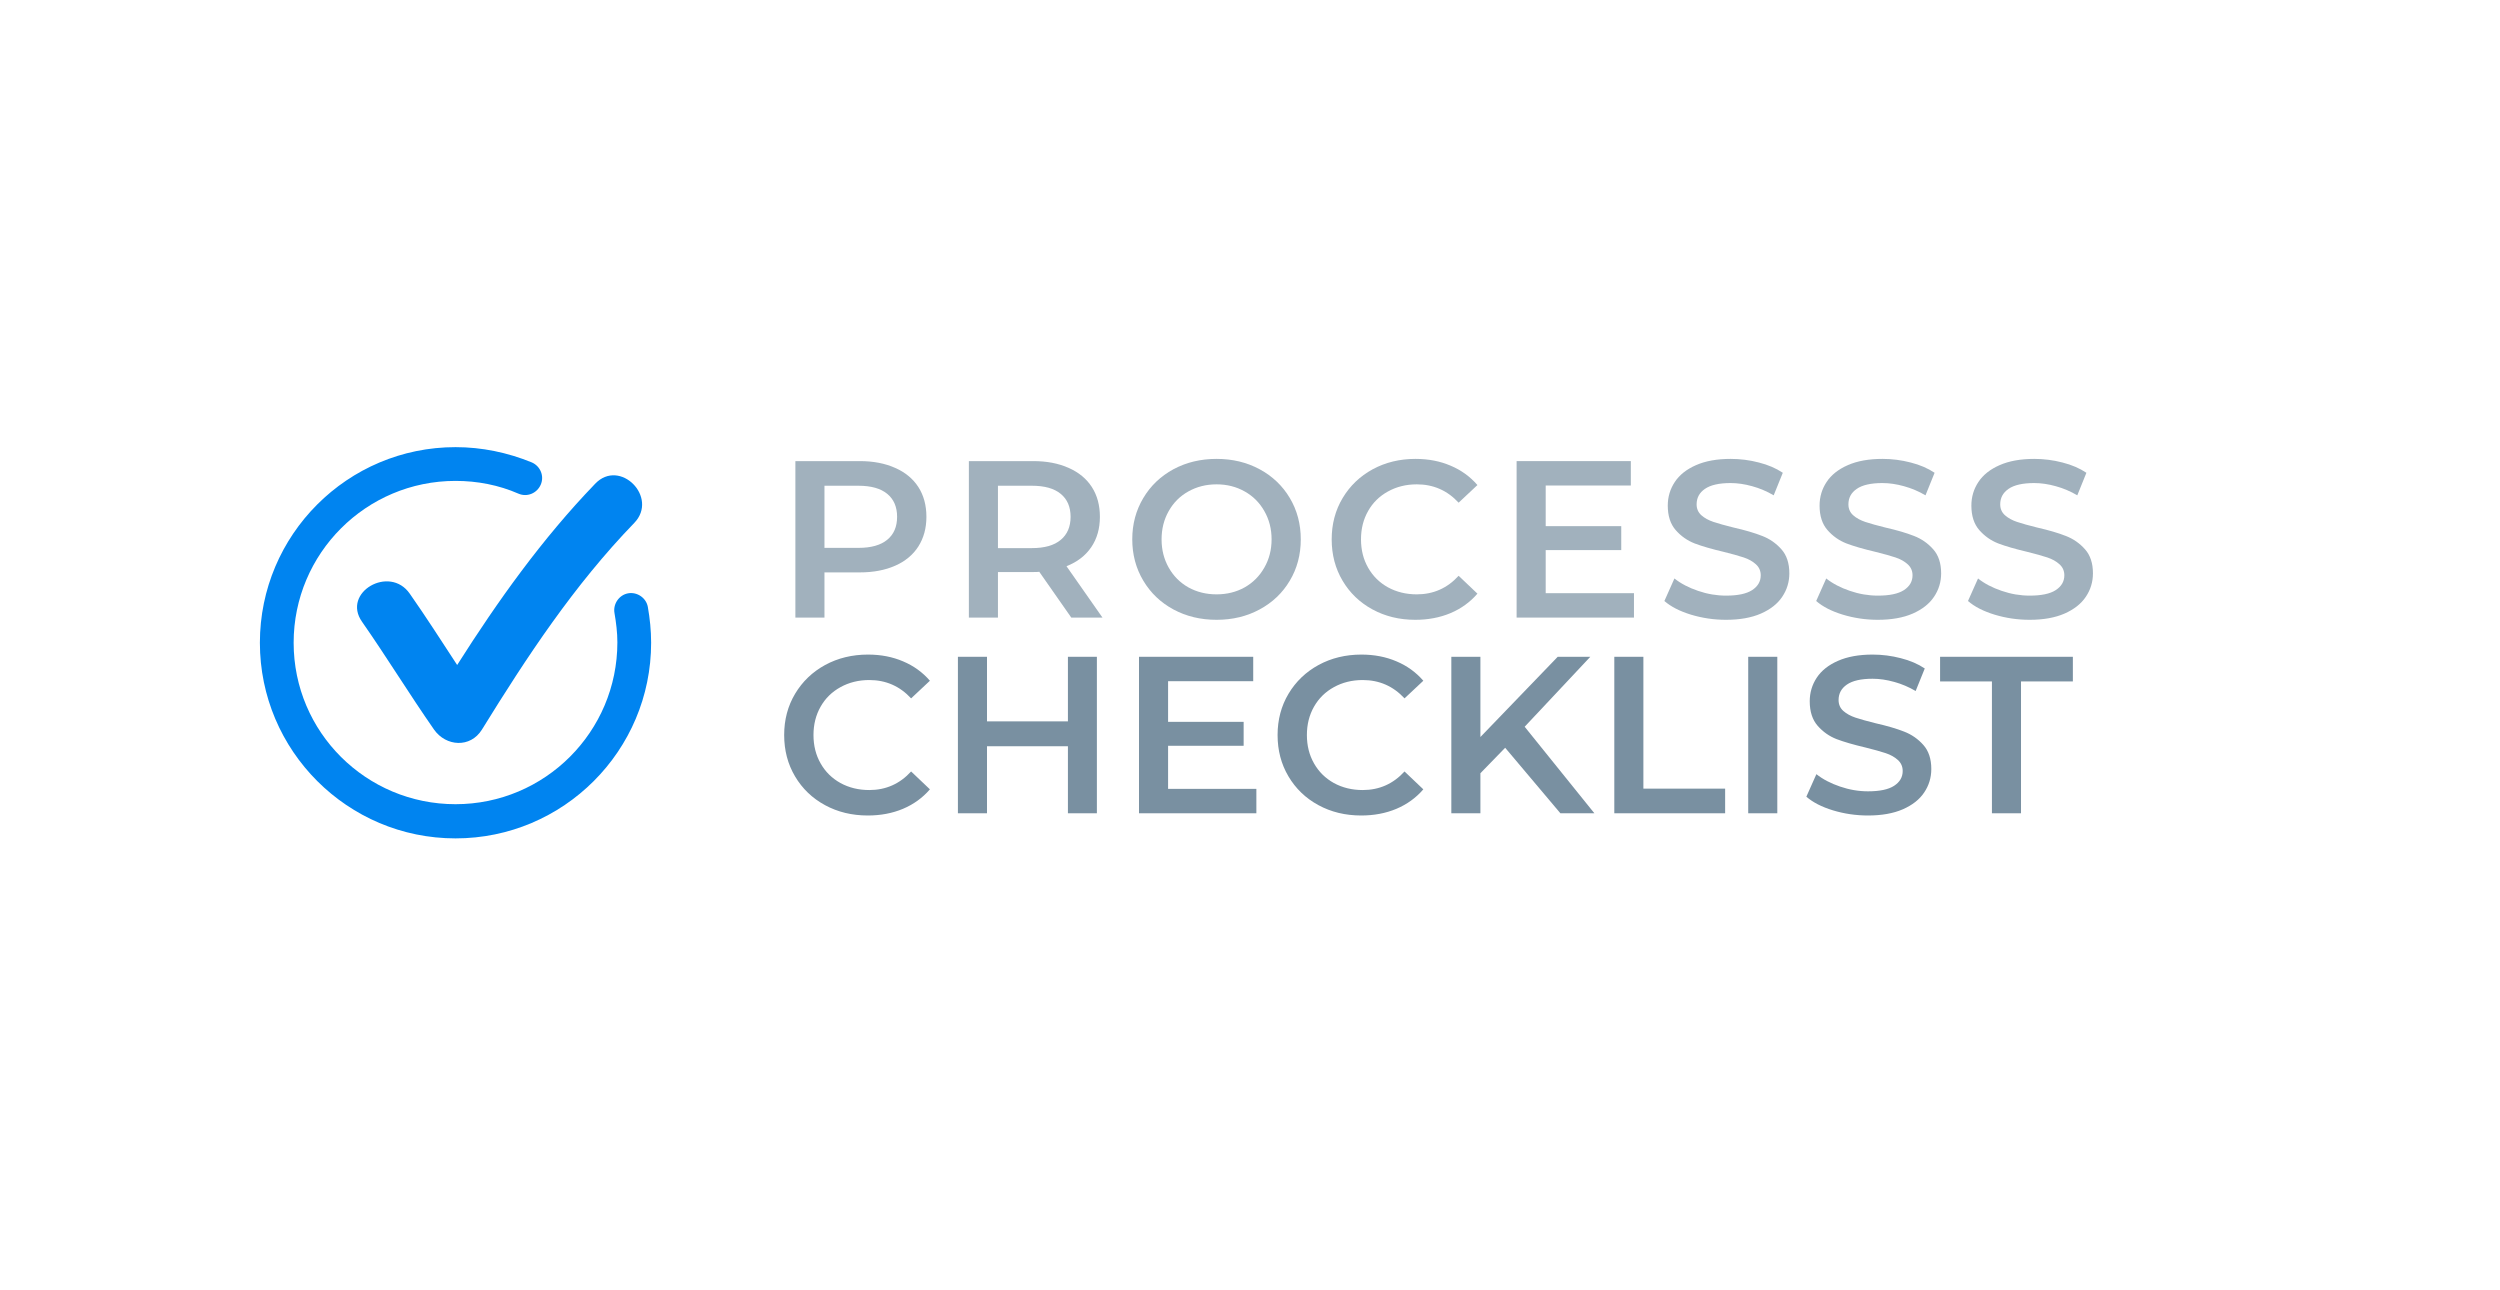
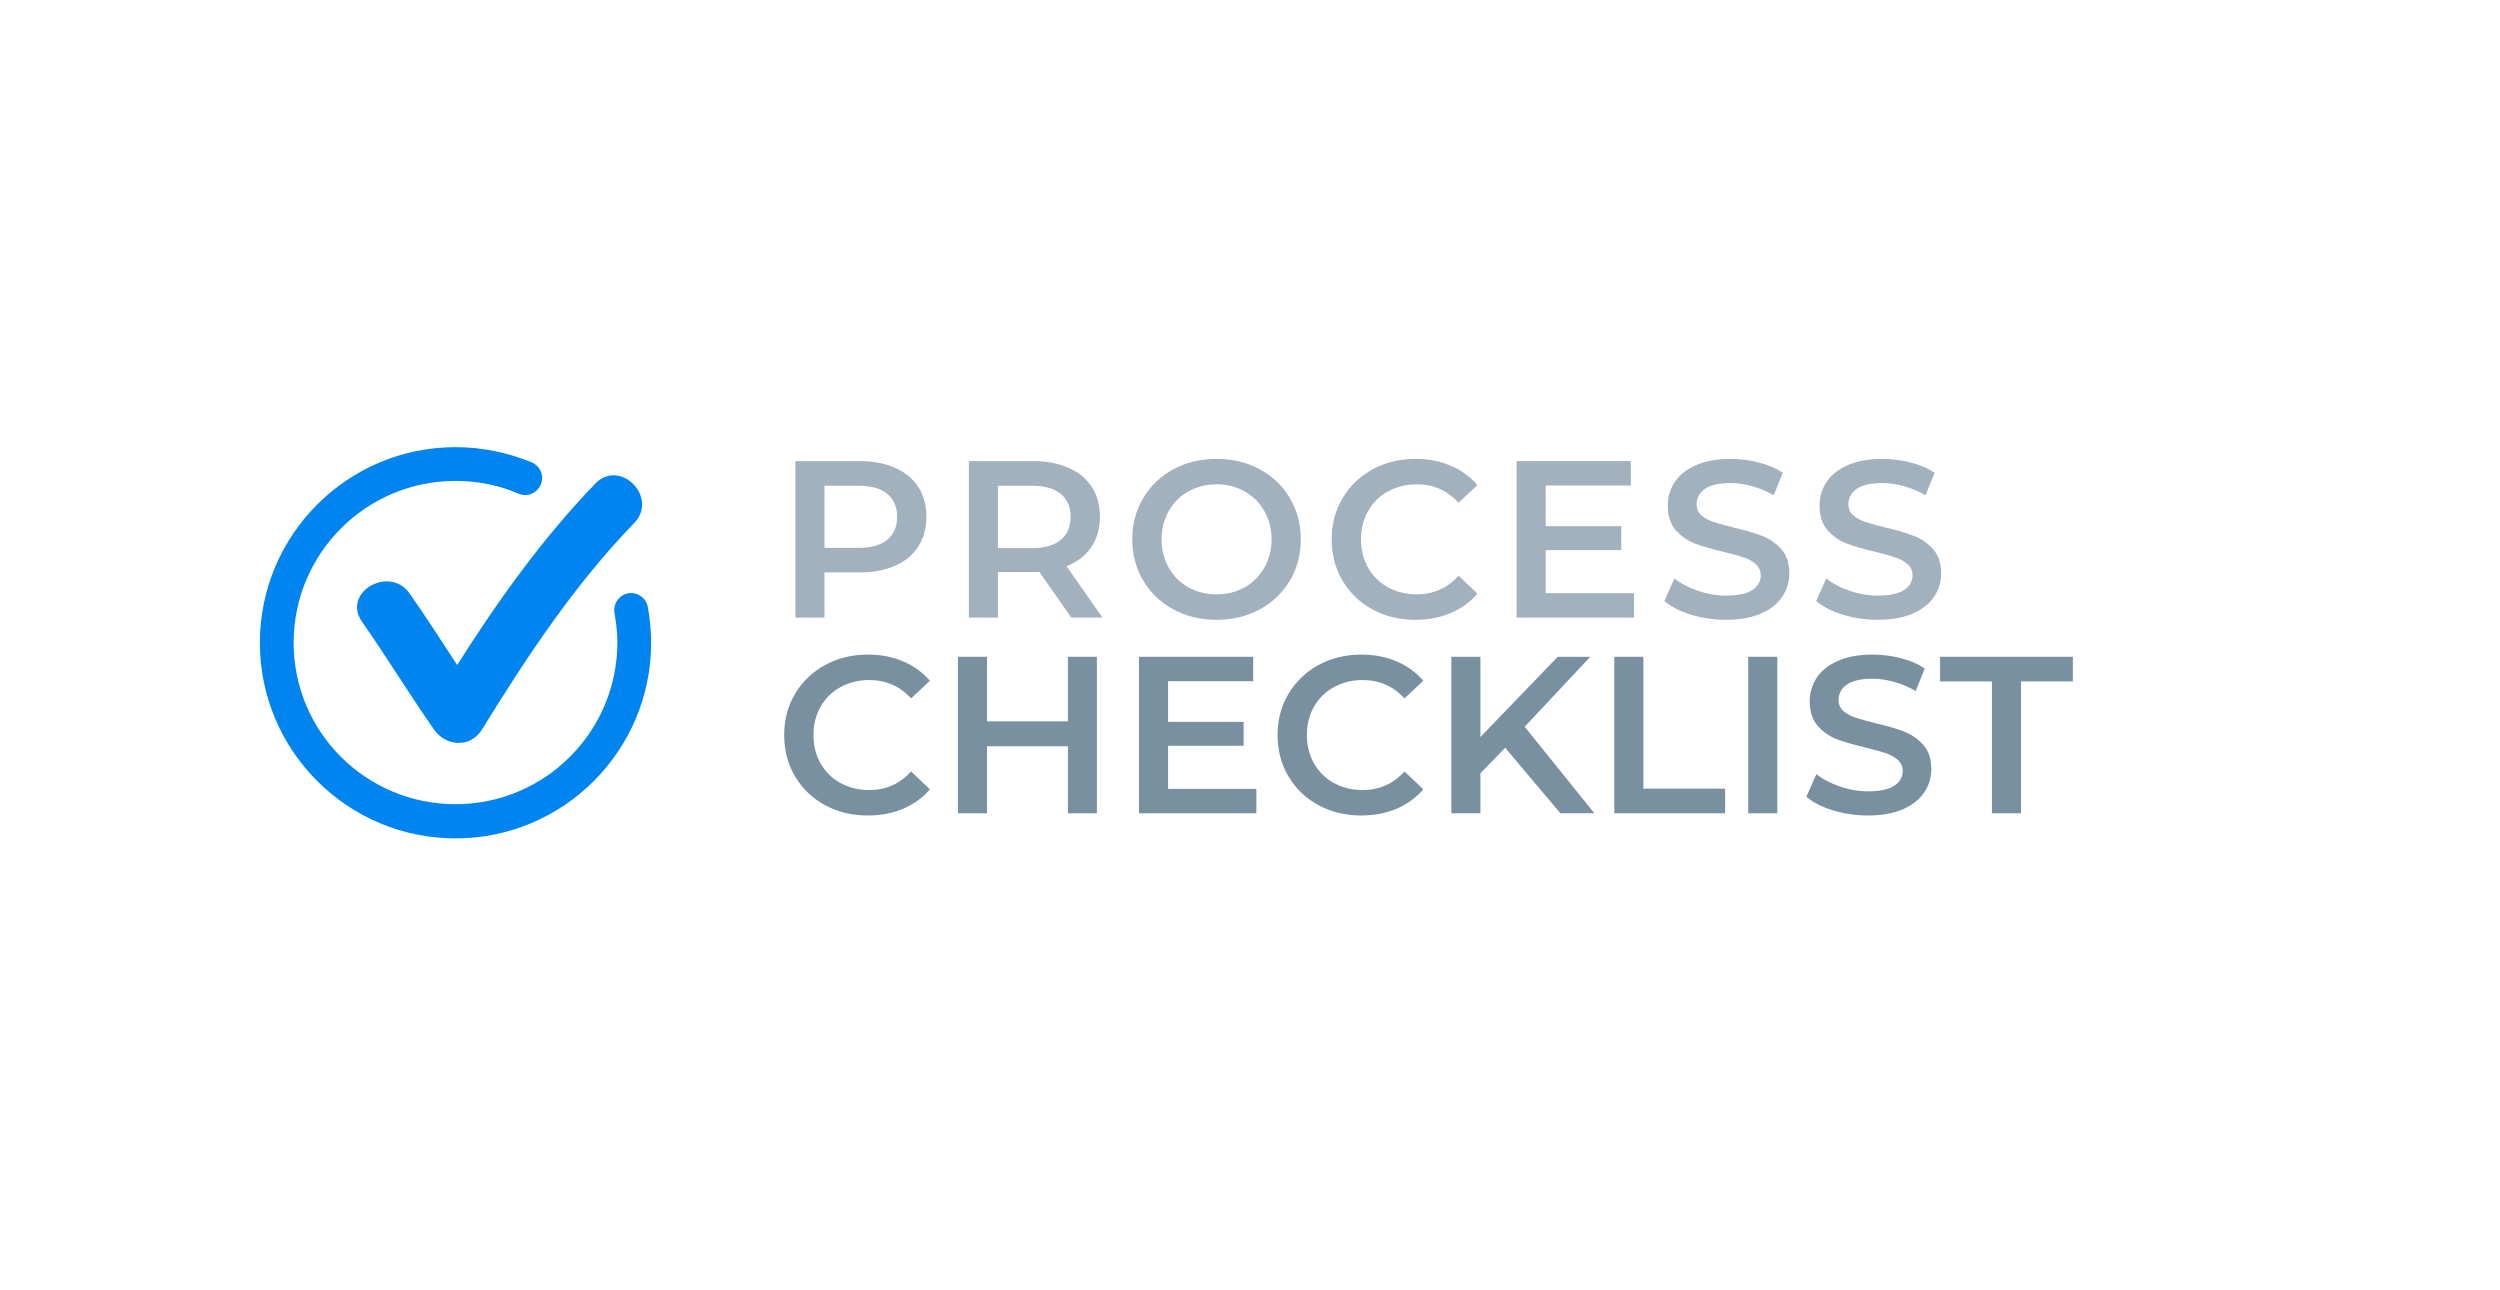
<svg xmlns="http://www.w3.org/2000/svg" width="446" zoomAndPan="magnify" viewBox="0 0 334.5 172.5" height="230" preserveAspectRatio="xMidYMid meet" version="1.0">
  <defs>
    <filter x="0%" y="0%" width="100%" height="100%" id="61944d1adc">
      <feColorMatrix values="0 0 0 0 1 0 0 0 0 1 0 0 0 0 1 0 0 0 1 0" color-interpolation-filters="sRGB" />
    </filter>
    <g />
    <mask id="119468255a">
      <g filter="url(#61944d1adc)">
        <rect x="-33.45" width="401.4" fill="#000000" y="-17.25" height="207" fill-opacity="0.7" />
      </g>
    </mask>
    <clipPath id="0f06539a5c">
      <rect x="0" width="181" y="0" height="37" />
    </clipPath>
    <clipPath id="d88e0e5430">
      <path d="M 34.707 59.828 L 88 59.828 L 88 112.176 L 34.707 112.176 Z M 34.707 59.828 " clip-rule="nonzero" />
    </clipPath>
  </defs>
  <g mask="url(#119468255a)">
    <g transform="matrix(1, 0, 0, 1, 103, 54)">
      <g clip-path="url(#0f06539a5c)">
        <g fill="#7990a1" fill-opacity="1">
          <g transform="translate(0.610001, 28.63332)">
            <g>
              <path d="M 11.422 -20.938 C 13.234 -20.938 14.812 -20.633 16.156 -20.031 C 17.508 -19.438 18.547 -18.582 19.266 -17.469 C 19.984 -16.352 20.344 -15.023 20.344 -13.484 C 20.344 -11.973 19.984 -10.648 19.266 -9.516 C 18.547 -8.391 17.508 -7.531 16.156 -6.938 C 14.812 -6.344 13.234 -6.047 11.422 -6.047 L 6.703 -6.047 L 6.703 0 L 2.812 0 L 2.812 -20.938 Z M 11.25 -9.328 C 12.938 -9.328 14.219 -9.688 15.094 -10.406 C 15.977 -11.125 16.422 -12.148 16.422 -13.484 C 16.422 -14.816 15.977 -15.844 15.094 -16.562 C 14.219 -17.281 12.938 -17.641 11.25 -17.641 L 6.703 -17.641 L 6.703 -9.328 Z M 11.25 -9.328 " />
            </g>
          </g>
        </g>
        <g fill="#7990a1" fill-opacity="1">
          <g transform="translate(23.8227, 28.63332)">
            <g>
              <path d="M 16.516 0 L 12.234 -6.125 C 12.055 -6.102 11.785 -6.094 11.422 -6.094 L 6.703 -6.094 L 6.703 0 L 2.812 0 L 2.812 -20.938 L 11.422 -20.938 C 13.234 -20.938 14.812 -20.633 16.156 -20.031 C 17.508 -19.438 18.547 -18.582 19.266 -17.469 C 19.984 -16.352 20.344 -15.023 20.344 -13.484 C 20.344 -11.91 19.957 -10.555 19.188 -9.422 C 18.414 -8.285 17.312 -7.438 15.875 -6.875 L 20.688 0 Z M 16.422 -13.484 C 16.422 -14.816 15.977 -15.844 15.094 -16.562 C 14.219 -17.281 12.938 -17.641 11.25 -17.641 L 6.703 -17.641 L 6.703 -9.297 L 11.25 -9.297 C 12.938 -9.297 14.219 -9.66 15.094 -10.391 C 15.977 -11.117 16.422 -12.148 16.422 -13.484 Z M 16.422 -13.484 " />
            </g>
          </g>
        </g>
        <g fill="#7990a1" fill-opacity="1">
          <g transform="translate(47.18496, 28.63332)">
            <g>
              <path d="M 12.594 0.297 C 10.457 0.297 8.531 -0.164 6.812 -1.094 C 5.102 -2.02 3.758 -3.305 2.781 -4.953 C 1.801 -6.598 1.312 -8.438 1.312 -10.469 C 1.312 -12.5 1.801 -14.336 2.781 -15.984 C 3.758 -17.629 5.102 -18.914 6.812 -19.844 C 8.531 -20.77 10.457 -21.234 12.594 -21.234 C 14.727 -21.234 16.648 -20.77 18.359 -19.844 C 20.078 -18.914 21.422 -17.633 22.391 -16 C 23.367 -14.363 23.859 -12.52 23.859 -10.469 C 23.859 -8.414 23.367 -6.57 22.391 -4.938 C 21.422 -3.301 20.078 -2.02 18.359 -1.094 C 16.648 -0.164 14.727 0.297 12.594 0.297 Z M 12.594 -3.109 C 13.988 -3.109 15.242 -3.422 16.359 -4.047 C 17.473 -4.68 18.348 -5.562 18.984 -6.688 C 19.629 -7.812 19.953 -9.07 19.953 -10.469 C 19.953 -11.863 19.629 -13.125 18.984 -14.25 C 18.348 -15.375 17.473 -16.25 16.359 -16.875 C 15.242 -17.508 13.988 -17.828 12.594 -17.828 C 11.195 -17.828 9.938 -17.508 8.812 -16.875 C 7.695 -16.25 6.82 -15.375 6.188 -14.25 C 5.551 -13.125 5.234 -11.863 5.234 -10.469 C 5.234 -9.07 5.551 -7.812 6.188 -6.688 C 6.82 -5.562 7.695 -4.68 8.812 -4.047 C 9.938 -3.422 11.195 -3.109 12.594 -3.109 Z M 12.594 -3.109 " />
            </g>
          </g>
        </g>
        <g fill="#7990a1" fill-opacity="1">
          <g transform="translate(73.86759, 28.63332)">
            <g>
              <path d="M 12.5 0.297 C 10.383 0.297 8.473 -0.164 6.766 -1.094 C 5.066 -2.02 3.734 -3.301 2.766 -4.938 C 1.797 -6.57 1.312 -8.414 1.312 -10.469 C 1.312 -12.52 1.801 -14.363 2.781 -16 C 3.758 -17.633 5.098 -18.914 6.797 -19.844 C 8.504 -20.77 10.414 -21.234 12.531 -21.234 C 14.25 -21.234 15.812 -20.93 17.219 -20.328 C 18.633 -19.734 19.832 -18.867 20.812 -17.734 L 18.297 -15.375 C 16.785 -17.008 14.922 -17.828 12.703 -17.828 C 11.273 -17.828 9.988 -17.508 8.844 -16.875 C 7.707 -16.25 6.82 -15.379 6.188 -14.266 C 5.551 -13.148 5.234 -11.883 5.234 -10.469 C 5.234 -9.051 5.551 -7.785 6.188 -6.672 C 6.82 -5.555 7.707 -4.68 8.844 -4.047 C 9.988 -3.422 11.273 -3.109 12.703 -3.109 C 14.922 -3.109 16.785 -3.938 18.297 -5.594 L 20.812 -3.203 C 19.832 -2.066 18.629 -1.195 17.203 -0.594 C 15.785 0 14.219 0.297 12.5 0.297 Z M 12.5 0.297 " />
            </g>
          </g>
        </g>
        <g fill="#7990a1" fill-opacity="1">
          <g transform="translate(97.1102, 28.63332)">
            <g>
              <path d="M 18.516 -3.266 L 18.516 0 L 2.812 0 L 2.812 -20.938 L 18.094 -20.938 L 18.094 -17.672 L 6.703 -17.672 L 6.703 -12.234 L 16.812 -12.234 L 16.812 -9.031 L 6.703 -9.031 L 6.703 -3.266 Z M 18.516 -3.266 " />
            </g>
          </g>
        </g>
        <g fill="#7990a1" fill-opacity="1">
          <g transform="translate(118.6477, 28.63332)">
            <g>
              <path d="M 9.297 0.297 C 7.68 0.297 6.117 0.066 4.609 -0.391 C 3.109 -0.848 1.922 -1.457 1.047 -2.219 L 2.391 -5.234 C 3.242 -4.555 4.297 -4.004 5.547 -3.578 C 6.797 -3.148 8.047 -2.938 9.297 -2.938 C 10.859 -2.938 12.02 -3.18 12.781 -3.672 C 13.551 -4.172 13.938 -4.832 13.938 -5.656 C 13.938 -6.25 13.723 -6.738 13.297 -7.125 C 12.867 -7.52 12.32 -7.828 11.656 -8.047 C 11 -8.266 10.102 -8.516 8.969 -8.797 C 7.375 -9.172 6.082 -9.547 5.094 -9.922 C 4.113 -10.305 3.27 -10.898 2.562 -11.703 C 1.852 -12.516 1.5 -13.609 1.5 -14.984 C 1.5 -16.141 1.812 -17.191 2.438 -18.141 C 3.062 -19.086 4.004 -19.836 5.266 -20.391 C 6.535 -20.953 8.086 -21.234 9.922 -21.234 C 11.203 -21.234 12.457 -21.07 13.688 -20.75 C 14.926 -20.438 15.992 -19.977 16.891 -19.375 L 15.672 -16.359 C 14.754 -16.898 13.797 -17.305 12.797 -17.578 C 11.797 -17.859 10.832 -18 9.906 -18 C 8.363 -18 7.219 -17.738 6.469 -17.219 C 5.727 -16.707 5.359 -16.02 5.359 -15.156 C 5.359 -14.562 5.57 -14.07 6 -13.688 C 6.426 -13.312 6.969 -13.016 7.625 -12.797 C 8.281 -12.578 9.176 -12.328 10.312 -12.047 C 11.875 -11.691 13.148 -11.316 14.141 -10.922 C 15.141 -10.535 15.992 -9.941 16.703 -9.141 C 17.41 -8.348 17.766 -7.273 17.766 -5.922 C 17.766 -4.766 17.445 -3.719 16.812 -2.781 C 16.188 -1.844 15.234 -1.094 13.953 -0.531 C 12.68 0.02 11.129 0.297 9.297 0.297 Z M 9.297 0.297 " />
            </g>
          </g>
        </g>
        <g fill="#7990a1" fill-opacity="1">
          <g transform="translate(138.9589, 28.63332)">
-             <g>
-               <path d="M 9.297 0.297 C 7.68 0.297 6.117 0.066 4.609 -0.391 C 3.109 -0.848 1.922 -1.457 1.047 -2.219 L 2.391 -5.234 C 3.242 -4.555 4.297 -4.004 5.547 -3.578 C 6.797 -3.148 8.047 -2.938 9.297 -2.938 C 10.859 -2.938 12.02 -3.18 12.781 -3.672 C 13.551 -4.172 13.938 -4.832 13.938 -5.656 C 13.938 -6.25 13.723 -6.738 13.297 -7.125 C 12.867 -7.52 12.32 -7.828 11.656 -8.047 C 11 -8.266 10.102 -8.516 8.969 -8.797 C 7.375 -9.172 6.082 -9.547 5.094 -9.922 C 4.113 -10.305 3.27 -10.898 2.562 -11.703 C 1.852 -12.516 1.5 -13.609 1.5 -14.984 C 1.5 -16.141 1.812 -17.191 2.438 -18.141 C 3.062 -19.086 4.004 -19.836 5.266 -20.391 C 6.535 -20.953 8.086 -21.234 9.922 -21.234 C 11.203 -21.234 12.457 -21.07 13.688 -20.75 C 14.926 -20.438 15.992 -19.977 16.891 -19.375 L 15.672 -16.359 C 14.754 -16.898 13.797 -17.305 12.797 -17.578 C 11.797 -17.859 10.832 -18 9.906 -18 C 8.363 -18 7.219 -17.738 6.469 -17.219 C 5.727 -16.707 5.359 -16.02 5.359 -15.156 C 5.359 -14.562 5.57 -14.07 6 -13.688 C 6.426 -13.312 6.969 -13.016 7.625 -12.797 C 8.281 -12.578 9.176 -12.328 10.312 -12.047 C 11.875 -11.691 13.148 -11.316 14.141 -10.922 C 15.141 -10.535 15.992 -9.941 16.703 -9.141 C 17.41 -8.348 17.766 -7.273 17.766 -5.922 C 17.766 -4.766 17.445 -3.719 16.812 -2.781 C 16.188 -1.844 15.234 -1.094 13.953 -0.531 C 12.68 0.02 11.129 0.297 9.297 0.297 Z M 9.297 0.297 " />
-             </g>
-           </g>
-         </g>
-         <g fill="#7990a1" fill-opacity="1">
-           <g transform="translate(159.27, 28.63332)">
            <g>
              <path d="M 9.297 0.297 C 7.68 0.297 6.117 0.066 4.609 -0.391 C 3.109 -0.848 1.922 -1.457 1.047 -2.219 L 2.391 -5.234 C 3.242 -4.555 4.297 -4.004 5.547 -3.578 C 6.797 -3.148 8.047 -2.938 9.297 -2.938 C 10.859 -2.938 12.02 -3.18 12.781 -3.672 C 13.551 -4.172 13.938 -4.832 13.938 -5.656 C 13.938 -6.25 13.723 -6.738 13.297 -7.125 C 12.867 -7.52 12.32 -7.828 11.656 -8.047 C 11 -8.266 10.102 -8.516 8.969 -8.797 C 7.375 -9.172 6.082 -9.547 5.094 -9.922 C 4.113 -10.305 3.27 -10.898 2.562 -11.703 C 1.852 -12.516 1.5 -13.609 1.5 -14.984 C 1.5 -16.141 1.812 -17.191 2.438 -18.141 C 3.062 -19.086 4.004 -19.836 5.266 -20.391 C 6.535 -20.953 8.086 -21.234 9.922 -21.234 C 11.203 -21.234 12.457 -21.07 13.688 -20.75 C 14.926 -20.438 15.992 -19.977 16.891 -19.375 L 15.672 -16.359 C 14.754 -16.898 13.797 -17.305 12.797 -17.578 C 11.797 -17.859 10.832 -18 9.906 -18 C 8.363 -18 7.219 -17.738 6.469 -17.219 C 5.727 -16.707 5.359 -16.02 5.359 -15.156 C 5.359 -14.562 5.57 -14.07 6 -13.688 C 6.426 -13.312 6.969 -13.016 7.625 -12.797 C 8.281 -12.578 9.176 -12.328 10.312 -12.047 C 11.875 -11.691 13.148 -11.316 14.141 -10.922 C 15.141 -10.535 15.992 -9.941 16.703 -9.141 C 17.41 -8.348 17.766 -7.273 17.766 -5.922 C 17.766 -4.766 17.445 -3.719 16.812 -2.781 C 16.188 -1.844 15.234 -1.094 13.953 -0.531 C 12.68 0.02 11.129 0.297 9.297 0.297 Z M 9.297 0.297 " />
            </g>
          </g>
        </g>
      </g>
    </g>
  </g>
  <g fill="#7990a1" fill-opacity="1">
    <g transform="translate(103.61, 108.8166)">
      <g>
        <path d="M 12.5 0.297 C 10.383 0.297 8.473 -0.164 6.766 -1.094 C 5.066 -2.02 3.734 -3.301 2.766 -4.938 C 1.797 -6.57 1.312 -8.414 1.312 -10.469 C 1.312 -12.52 1.801 -14.363 2.781 -16 C 3.758 -17.633 5.098 -18.914 6.797 -19.844 C 8.504 -20.77 10.414 -21.234 12.531 -21.234 C 14.25 -21.234 15.812 -20.93 17.219 -20.328 C 18.633 -19.734 19.832 -18.867 20.812 -17.734 L 18.297 -15.375 C 16.785 -17.008 14.922 -17.828 12.703 -17.828 C 11.273 -17.828 9.988 -17.508 8.844 -16.875 C 7.707 -16.25 6.82 -15.379 6.188 -14.266 C 5.551 -13.148 5.234 -11.883 5.234 -10.469 C 5.234 -9.051 5.551 -7.785 6.188 -6.672 C 6.82 -5.555 7.707 -4.68 8.844 -4.047 C 9.988 -3.422 11.273 -3.109 12.703 -3.109 C 14.922 -3.109 16.785 -3.938 18.297 -5.594 L 20.812 -3.203 C 19.832 -2.066 18.629 -1.195 17.203 -0.594 C 15.785 0 14.219 0.297 12.5 0.297 Z M 12.5 0.297 " />
      </g>
    </g>
  </g>
  <g fill="#7990a1" fill-opacity="1">
    <g transform="translate(125.3569, 108.8166)">
      <g>
        <path d="M 21.406 -20.938 L 21.406 0 L 17.531 0 L 17.531 -8.969 L 6.703 -8.969 L 6.703 0 L 2.812 0 L 2.812 -20.938 L 6.703 -20.938 L 6.703 -12.297 L 17.531 -12.297 L 17.531 -20.938 Z M 21.406 -20.938 " />
      </g>
    </g>
  </g>
  <g fill="#7990a1" fill-opacity="1">
    <g transform="translate(149.5867, 108.8166)">
      <g>
        <path d="M 18.516 -3.266 L 18.516 0 L 2.812 0 L 2.812 -20.938 L 18.094 -20.938 L 18.094 -17.672 L 6.703 -17.672 L 6.703 -12.234 L 16.812 -12.234 L 16.812 -9.031 L 6.703 -9.031 L 6.703 -3.266 Z M 18.516 -3.266 " />
      </g>
    </g>
  </g>
  <g fill="#7990a1" fill-opacity="1">
    <g transform="translate(169.6286, 108.8166)">
      <g>
        <path d="M 12.5 0.297 C 10.383 0.297 8.473 -0.164 6.766 -1.094 C 5.066 -2.02 3.734 -3.301 2.766 -4.938 C 1.797 -6.57 1.312 -8.414 1.312 -10.469 C 1.312 -12.52 1.801 -14.363 2.781 -16 C 3.758 -17.633 5.098 -18.914 6.797 -19.844 C 8.504 -20.77 10.414 -21.234 12.531 -21.234 C 14.25 -21.234 15.812 -20.93 17.219 -20.328 C 18.633 -19.734 19.832 -18.867 20.812 -17.734 L 18.297 -15.375 C 16.785 -17.008 14.922 -17.828 12.703 -17.828 C 11.273 -17.828 9.988 -17.508 8.844 -16.875 C 7.707 -16.25 6.82 -15.379 6.188 -14.266 C 5.551 -13.148 5.234 -11.883 5.234 -10.469 C 5.234 -9.051 5.551 -7.785 6.188 -6.672 C 6.82 -5.555 7.707 -4.68 8.844 -4.047 C 9.988 -3.422 11.273 -3.109 12.703 -3.109 C 14.922 -3.109 16.785 -3.938 18.297 -5.594 L 20.812 -3.203 C 19.832 -2.066 18.629 -1.195 17.203 -0.594 C 15.785 0 14.219 0.297 12.5 0.297 Z M 12.5 0.297 " />
      </g>
    </g>
  </g>
  <g fill="#7990a1" fill-opacity="1">
    <g transform="translate(191.3755, 108.8166)">
      <g>
        <path d="M 10.016 -8.766 L 6.703 -5.359 L 6.703 0 L 2.812 0 L 2.812 -20.938 L 6.703 -20.938 L 6.703 -10.203 L 17.047 -20.938 L 21.406 -20.938 L 12.625 -11.578 L 21.953 0 L 17.406 0 Z M 10.016 -8.766 " />
      </g>
    </g>
  </g>
  <g fill="#7990a1" fill-opacity="1">
    <g transform="translate(213.1823, 108.8166)">
      <g>
        <path d="M 2.812 -20.938 L 6.703 -20.938 L 6.703 -3.297 L 17.641 -3.297 L 17.641 0 L 2.812 0 Z M 2.812 -20.938 " />
      </g>
    </g>
  </g>
  <g fill="#7990a1" fill-opacity="1">
    <g transform="translate(231.1003, 108.8166)">
      <g>
        <path d="M 2.812 -20.938 L 6.703 -20.938 L 6.703 0 L 2.812 0 Z M 2.812 -20.938 " />
      </g>
    </g>
  </g>
  <g fill="#7990a1" fill-opacity="1">
    <g transform="translate(240.6427, 108.8166)">
      <g>
        <path d="M 9.297 0.297 C 7.68 0.297 6.117 0.066 4.609 -0.391 C 3.109 -0.848 1.922 -1.457 1.047 -2.219 L 2.391 -5.234 C 3.242 -4.555 4.297 -4.004 5.547 -3.578 C 6.797 -3.148 8.047 -2.938 9.297 -2.938 C 10.859 -2.938 12.02 -3.18 12.781 -3.672 C 13.551 -4.172 13.938 -4.832 13.938 -5.656 C 13.938 -6.25 13.723 -6.738 13.297 -7.125 C 12.867 -7.52 12.32 -7.828 11.656 -8.047 C 11 -8.266 10.102 -8.516 8.969 -8.797 C 7.375 -9.172 6.082 -9.547 5.094 -9.922 C 4.113 -10.305 3.27 -10.898 2.562 -11.703 C 1.852 -12.516 1.5 -13.609 1.5 -14.984 C 1.5 -16.141 1.812 -17.191 2.438 -18.141 C 3.062 -19.086 4.004 -19.836 5.266 -20.391 C 6.535 -20.953 8.086 -21.234 9.922 -21.234 C 11.203 -21.234 12.457 -21.07 13.688 -20.75 C 14.926 -20.438 15.992 -19.977 16.891 -19.375 L 15.672 -16.359 C 14.754 -16.898 13.797 -17.305 12.797 -17.578 C 11.797 -17.859 10.832 -18 9.906 -18 C 8.363 -18 7.219 -17.738 6.469 -17.219 C 5.727 -16.707 5.359 -16.02 5.359 -15.156 C 5.359 -14.562 5.57 -14.07 6 -13.688 C 6.426 -13.312 6.969 -13.016 7.625 -12.797 C 8.281 -12.578 9.176 -12.328 10.312 -12.047 C 11.875 -11.691 13.148 -11.316 14.141 -10.922 C 15.141 -10.535 15.992 -9.941 16.703 -9.141 C 17.41 -8.348 17.766 -7.273 17.766 -5.922 C 17.766 -4.766 17.445 -3.719 16.812 -2.781 C 16.188 -1.844 15.234 -1.094 13.953 -0.531 C 12.68 0.02 11.129 0.297 9.297 0.297 Z M 9.297 0.297 " />
      </g>
    </g>
  </g>
  <g fill="#7990a1" fill-opacity="1">
    <g transform="translate(259.4581, 108.8166)">
      <g>
        <path d="M 7.062 -17.641 L 0.125 -17.641 L 0.125 -20.938 L 17.891 -20.938 L 17.891 -17.641 L 10.953 -17.641 L 10.953 0 L 7.062 0 Z M 7.062 -17.641 " />
      </g>
    </g>
  </g>
  <g clip-path="url(#d88e0e5430)">
    <path fill="#0084f0" d="M 86.68 81.203 C 86.461 79.996 85.25 79.168 84.035 79.387 C 82.824 79.609 82 80.824 82.219 82.031 C 82.438 83.301 82.605 84.625 82.605 85.945 C 82.605 97.902 72.906 107.602 60.949 107.602 C 48.988 107.602 39.289 97.957 39.289 86 C 39.289 74.043 48.988 64.344 60.949 64.344 C 63.871 64.344 66.734 64.898 69.379 66.055 C 70.535 66.551 71.855 66 72.355 64.84 C 72.852 63.684 72.297 62.363 71.145 61.867 C 67.891 60.543 64.477 59.828 60.949 59.828 C 46.508 59.828 34.773 71.562 34.773 86 C 34.773 100.441 46.508 112.176 60.949 112.176 C 75.387 112.176 87.121 100.441 87.121 86 C 87.121 84.348 86.953 82.754 86.68 81.203 " fill-opacity="1" fill-rule="nonzero" />
  </g>
  <path fill="#0084f0" d="M 54.832 79.441 C 52.133 75.531 45.688 79.277 48.438 83.188 C 51.746 87.93 54.777 92.887 58.082 97.629 C 59.68 99.887 62.934 100.105 64.477 97.629 C 70.535 87.816 76.82 78.285 84.863 69.969 C 88.168 66.551 82.934 61.258 79.629 64.73 C 72.52 72.113 66.621 80.383 61.168 88.977 C 59.074 85.781 57.035 82.586 54.832 79.441 " fill-opacity="1" fill-rule="nonzero" />
</svg>
